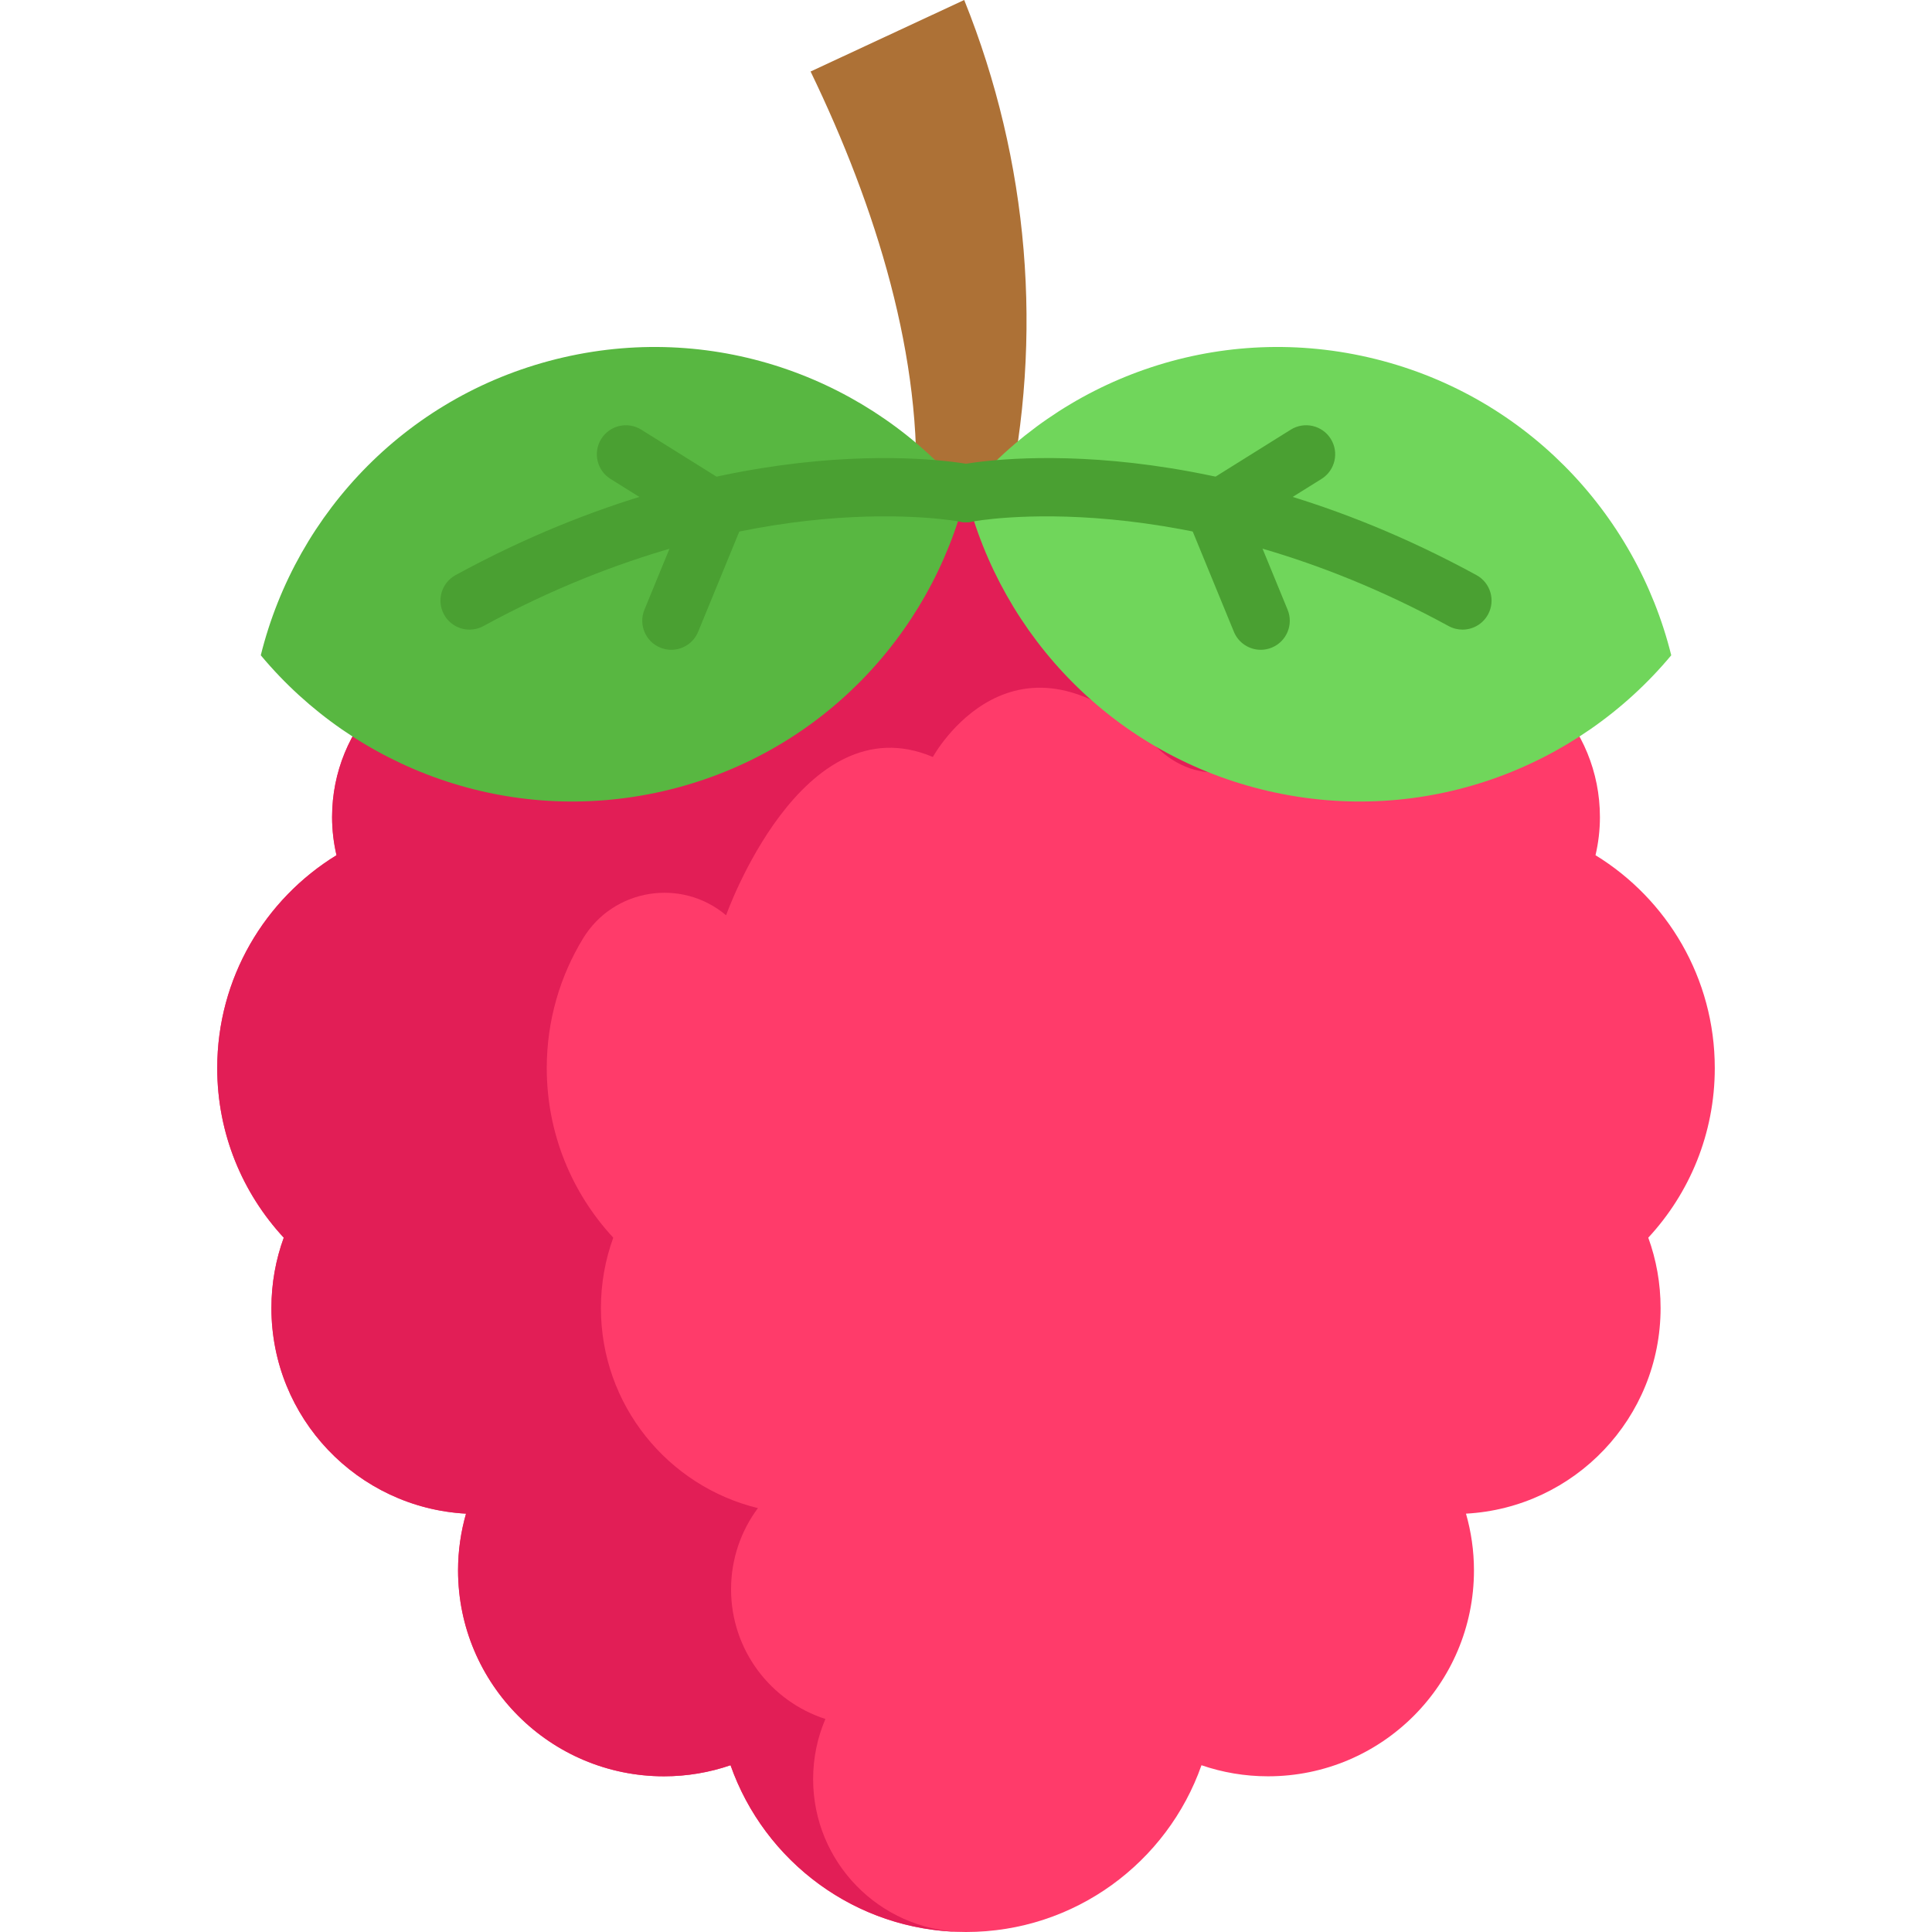
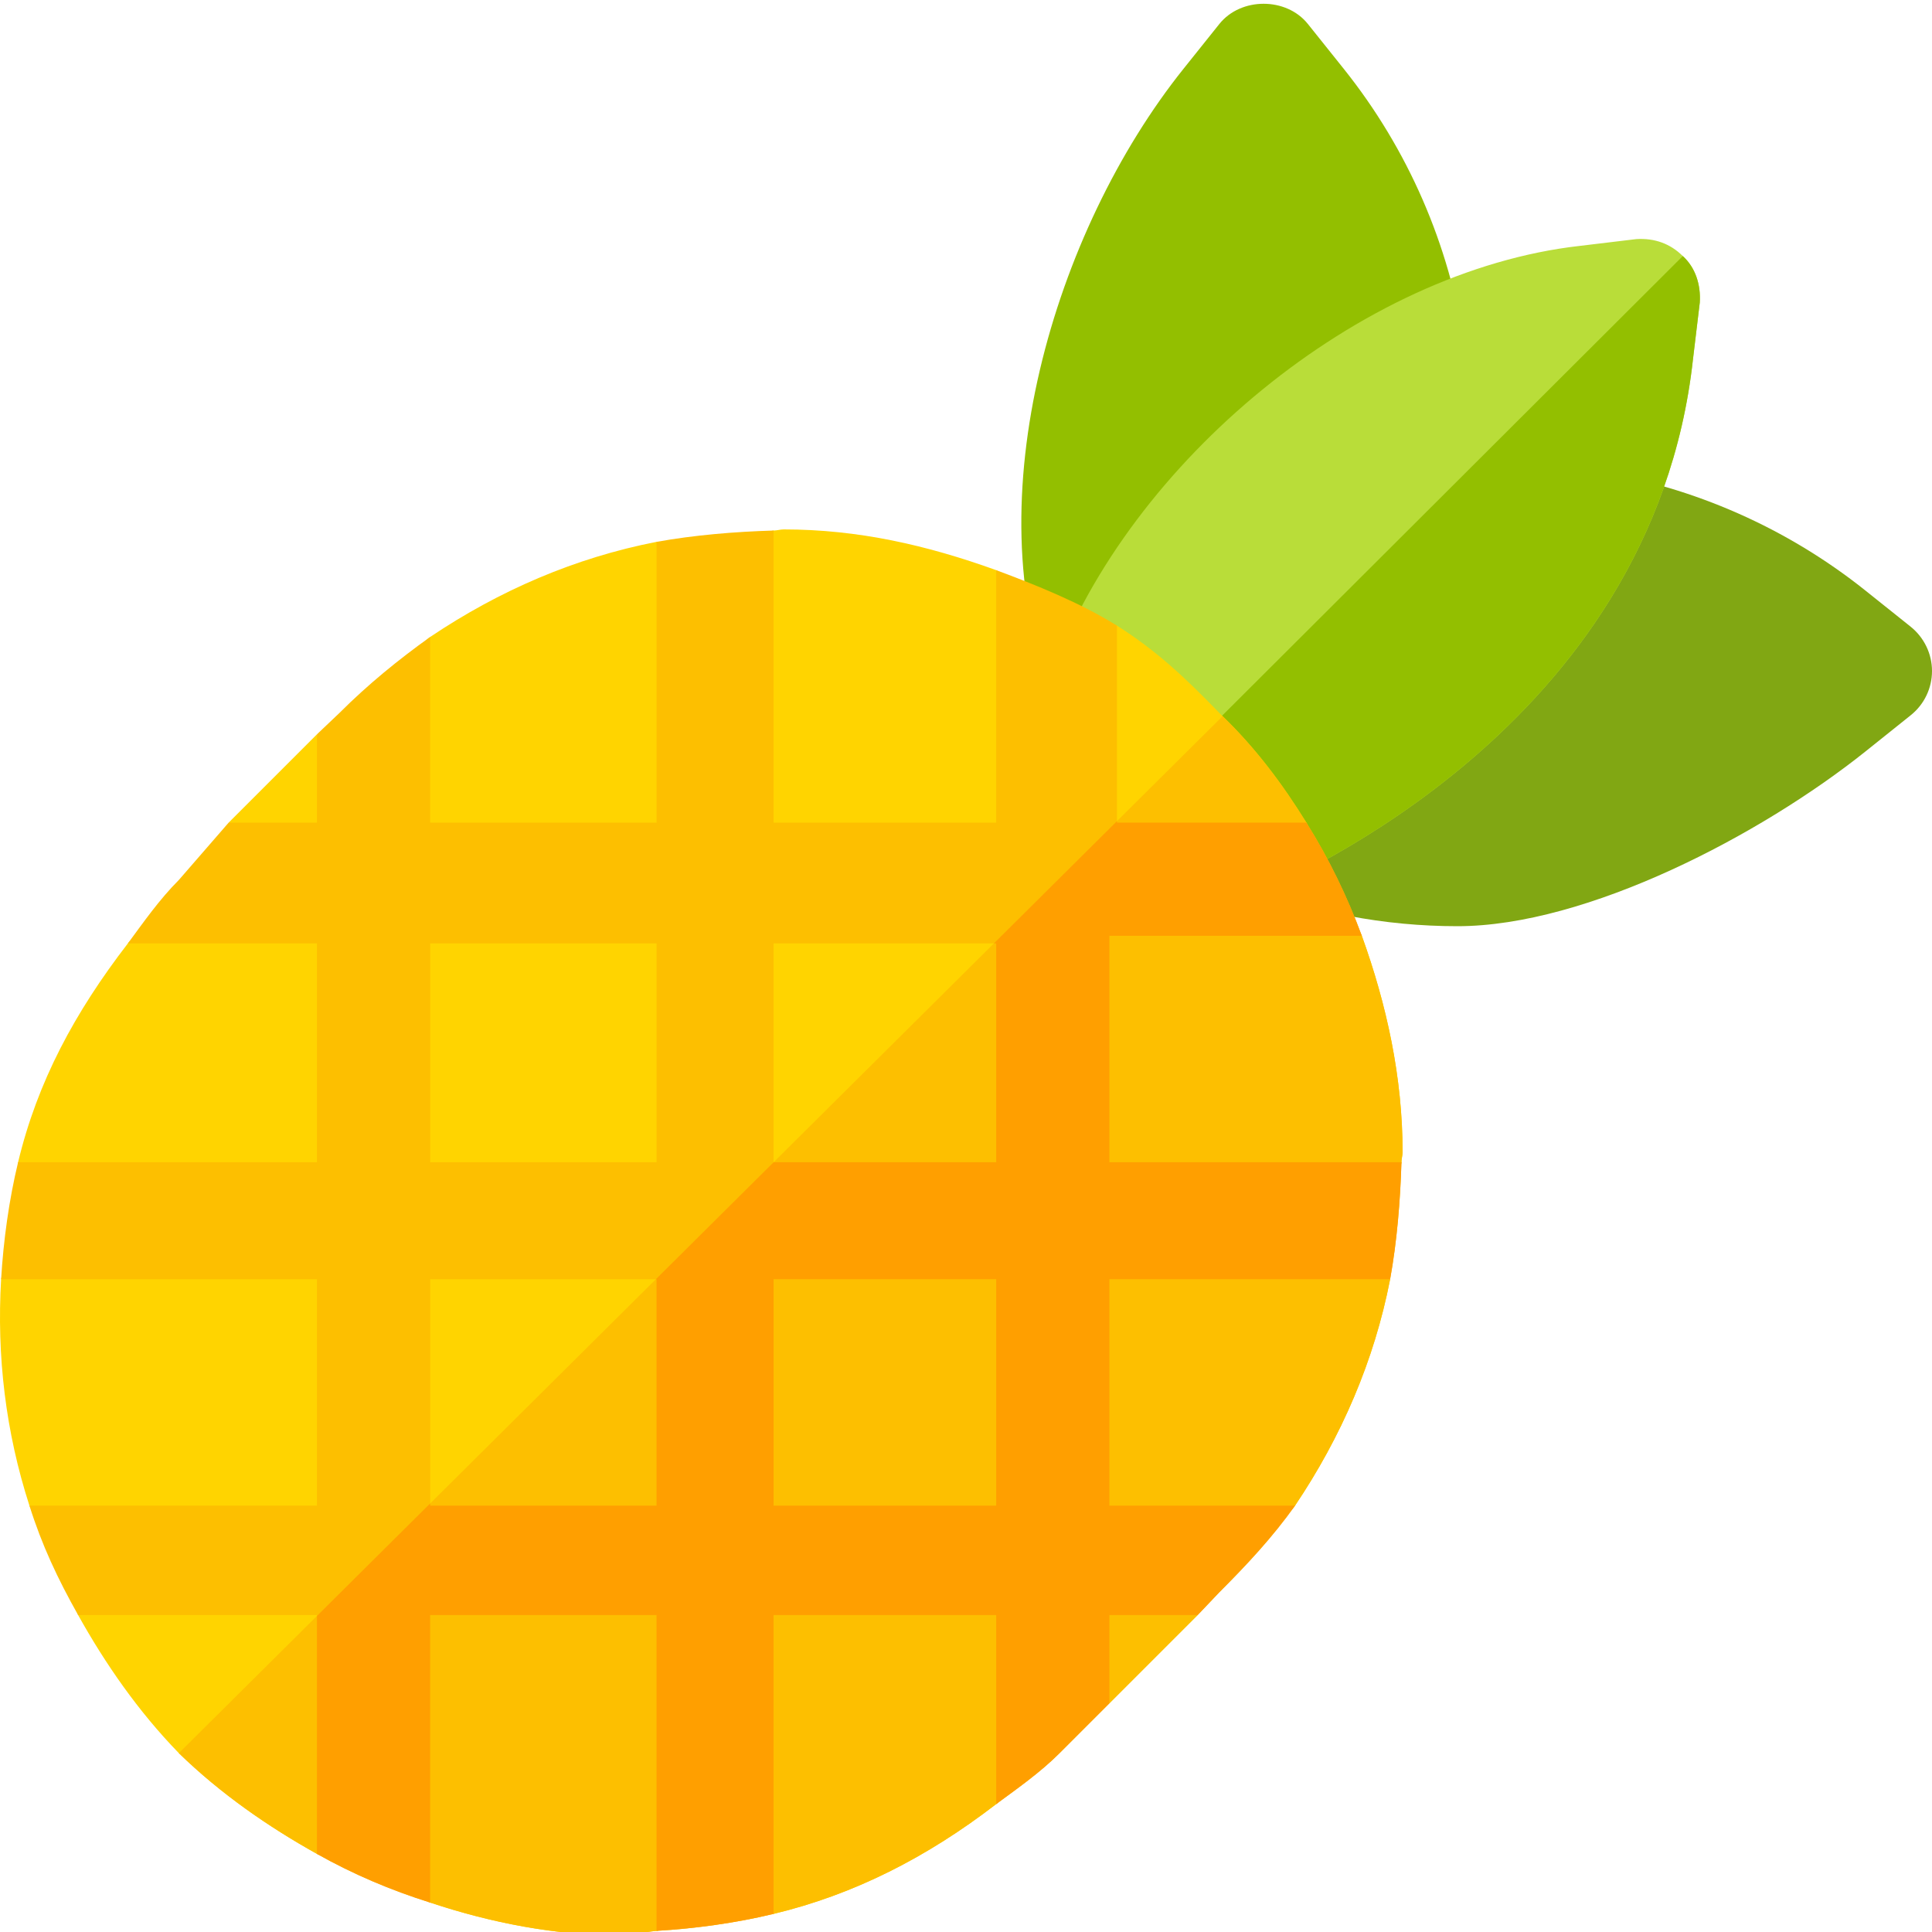
- <svg xmlns="http://www.w3.org/2000/svg" version="1.1" id="Layer_1" x="0px" y="0px" viewBox="0 0 499.085 499.085" style="enable-background:new 0 0 499.085 499.085;" xml:space="preserve" width="512" height="512">
-   <g>
-     <path style="fill:#AD7136;" d="M260.051,130.223l-25.758,50.935l2.179-51.801c2.084-36.602-10.163-75.874-27.077-110.885L249.08,0   C265.876,41.739,269.533,86.963,260.051,130.223z" />
-     <path style="fill:#FF3B6A;" d="M425.792,319.725c2.06,5.67,3.18,11.79,3.18,18.18c0,28.4-22.25,51.59-50.27,53.11   c1.33,4.66,2.06,9.57,2.06,14.65c0,29.38-23.82,53.2-53.2,53.2c-6.02,0-11.8-1.01-17.19-2.86c-8.83,25.09-32.72,43.08-60.83,43.08   c-28.1,0-51.99-17.99-60.82-43.08c-5.39,1.85-11.17,2.86-17.19,2.86c-29.38,0-53.2-23.82-53.2-53.2c0-5.08,0.73-9.99,2.06-14.65   c-28.02-1.52-50.28-24.71-50.28-53.11c0-6.39,1.13-12.51,3.19-18.18c-10.66-11.5-17.18-26.89-17.18-43.81   c0-23.27,12.33-43.65,30.81-54.99c-0.74-3.17-1.14-6.47-1.14-9.86c0-23.43,18.48-42.53,41.65-43.54c0.98-1.95,2.06-3.84,3.22-5.67   c11.45-17.97,31.53-29.89,54.41-29.89c10.16,0,19.76,2.35,28.31,6.54c10.32-7,22.76-11.09,36.16-11.09   c13.41,0,25.85,4.09,36.17,11.09c8.54-4.19,18.15-6.54,28.31-6.54c20.42,0,38.61,9.5,50.43,24.32c2.76,3.47,5.18,7.24,7.19,11.24   c23.18,1.01,41.66,20.11,41.66,43.54c0,3.39-0.4,6.69-1.14,9.86c18.48,11.34,30.81,31.72,30.81,54.99   C442.972,292.835,436.452,308.225,425.792,319.725z" />
-     <path style="fill:#E21E56;" d="M314.022,131.965c-10.16,0-19.77,2.35-28.31,6.54c-10.32-7-22.76-11.09-36.17-11.09   c-5.709,0-11.241,0.749-16.511,2.142c0.01-0.007,0.021-0.015,0.031-0.022c-0.134,0.035-0.264,0.078-0.398,0.114   c-0.172,0.047-0.341,0.099-0.512,0.147c-1.947,0.545-3.855,1.179-5.723,1.897c-0.244,0.094-0.491,0.184-0.734,0.281   c-0.495,0.197-0.985,0.406-1.474,0.615c-0.287,0.123-0.575,0.244-0.86,0.371c-0.465,0.208-0.927,0.422-1.386,0.64   c-0.305,0.144-0.608,0.291-0.91,0.44c-0.439,0.217-0.876,0.437-1.309,0.663c-0.323,0.168-0.642,0.342-0.961,0.515   c-0.407,0.221-0.814,0.443-1.215,0.672c-0.367,0.21-0.728,0.428-1.09,0.645c-0.346,0.207-0.694,0.409-1.035,0.623   c-0.699,0.437-1.391,0.884-2.073,1.346c-8.55-4.19-18.15-6.54-28.31-6.54c-0.001,0-0.002,0-0.004,0c-0.002,0-0.004,0-0.006,0   c-25.21,0-47.02,14.47-57.62,35.56c-23.18,1.01-41.66,20.11-41.66,43.54c0,3.39,0.41,6.69,1.14,9.86   c-18.48,11.34-30.81,31.72-30.81,54.99c0,16.92,6.53,32.31,17.19,43.81c-2.07,5.67-3.19,11.79-3.19,18.18   c0,28.4,22.25,51.59,50.27,53.11c-1.33,4.66-2.06,9.57-2.06,14.65c0,29.38,23.82,53.2,53.2,53.2c6.02,0,11.8-1.01,17.19-2.86   c8.72,24.78,32.14,42.64,59.81,43.07c-21.34-0.54-38.47-18.01-38.47-39.48c0-5.52,1.13-10.77,3.17-15.54   c-14.14-4.57-24.37-17.83-24.37-33.49c0-7.87,2.58-15.12,6.94-20.98c-23.28-5.67-40.56-26.65-40.56-51.68   c0-6.39,1.13-12.51,3.19-18.18c-10.66-11.5-17.18-26.89-17.18-43.81c0-12.28,3.434-23.755,9.393-33.521   c7.862-12.884,25.394-15.679,36.934-5.952l0,0c0,0,19.523-55.238,53.413-40.897c0,0,21.011-38.447,57.71-2.61   c22.351,21.826,53.05-16.94,53.05-16.94l12.71-19.71C352.633,141.465,334.443,131.965,314.022,131.965z" />
-     <path style="fill:#58B741;" d="M249.547,127.412c-24.469-29.366-64.163-44.244-103.965-35.098   c-39.801,9.146-69.019,39.86-78.214,76.962c24.469,29.366,64.163,44.244,103.965,35.098   C211.134,195.227,240.352,164.514,249.547,127.412z" />
-     <path style="fill:#70D65B;" d="M249.547,127.412c24.469-29.366,64.163-44.244,103.965-35.098   c39.801,9.146,69.019,39.86,78.214,76.962c-24.469,29.366-64.163,44.244-103.965,35.098   C287.96,195.227,258.743,164.514,249.547,127.412z" />
-     <path style="fill:#4AA032;" d="M377.803,162.646c-1.214,0-2.444-0.295-3.585-0.917c-68.488-37.357-122.658-27.072-123.195-26.963   c-4.06,0.817-8.015-1.815-8.83-5.876s1.816-8.014,5.877-8.83c2.419-0.486,60.105-11.439,133.332,28.5   c3.636,1.984,4.976,6.54,2.992,10.176C383.033,161.231,380.46,162.645,377.803,162.646z" />
-     <path style="fill:#4AA032;" d="M325.686,167.859c-2.952,0-5.75-1.753-6.94-4.653l-11.66-28.396c-1.39-3.382-0.137-7.273,2.964-9.21   l23.389-14.609c3.515-2.193,8.14-1.125,10.335,2.388c2.194,3.513,1.125,8.14-2.388,10.334l-18.02,11.255l9.255,22.539   c1.574,3.832-0.257,8.213-4.089,9.787C327.6,167.678,326.636,167.859,325.686,167.859z" />
-     <path style="fill:#4AA032;" d="M121.291,162.646c-2.656,0-5.229-1.414-6.591-3.91c-1.983-3.636-0.644-8.192,2.992-10.175   c73.228-39.942,130.91-28.988,133.331-28.501c4.061,0.815,6.692,4.769,5.877,8.83c-0.815,4.056-4.756,6.687-8.813,5.88l0,0   c-0.136-0.026-13.845-2.64-35.8-0.62c-20.226,1.863-51.808,8.16-87.411,27.58C123.735,162.35,122.504,162.646,121.291,162.646z" />
-     <path style="fill:#4AA032;" d="M173.408,167.859c-0.949,0-1.913-0.181-2.846-0.564c-3.832-1.574-5.663-5.955-4.089-9.787   l9.255-22.539l-18.02-11.255c-3.513-2.195-4.582-6.821-2.388-10.334c2.195-3.514,6.821-4.581,10.335-2.388l23.389,14.609   c3.101,1.937,4.354,5.828,2.964,9.21l-11.66,28.396C179.158,166.105,176.359,167.859,173.408,167.859z" />
-   </g>
+ <svg xmlns="http://www.w3.org/2000/svg" height="511pt" viewBox="0 0 512 511" width="511pt">
+   <path d="m356.125 17.762-9.535-11.922c-5.715-7.121-17.727-7.121-23.438 0l-9.535 11.922c-34.5 43.125-55.348 114.484-34.84 165.754l109.355-92.246c-3.969-26.883-15.047-52.297-32.008-73.508zm0 0" fill="#93bf00" />
+   <path d="m506.375 165.609-11.926-9.535c-20.754-16.598-45.613-27.582-71.863-31.742l-93.312 109.664c18.383 7.352 37.719 10.957 56.953 10.957 34.379 0 80.566-24.25 108.223-46.371l11.926-9.551c3.559-2.84 5.625-7.148 5.625-11.703s-2.082-8.863-5.625-11.719zm0 0" fill="#81a713" />
+   <path d="m450.461 79.664-1.801 15c-10.801 98.398-108.762 137.836-111.762 140.234l-57.898-57.598c20.398-55.199 81.16-106.035 139.66-112.637l15-1.801c4.797-.297 9 1.203 12.297 4.5 3.301 3 4.801 7.5 4.504 12.301zm0 0" fill="#b9dd39" />
+   <path d="m450.461 79.664-1.801 15c-10.801 98.398-108.762 137.836-111.762 140.234l-29.398-29.398 138.457-138.137c3.301 3 4.801 7.5 4.504 12.301zm0 0" fill="#93bf00" />
+   <path d="m371.699 304.801c0 .898-.301 1.801-.301 2.699-.301 5.398-30.598 10.801-30.898 16.199-.602 4.801 28.801 10.301 27.898 14.801-4.199 21.602-12.898 41.699-25.199 60-6 8.398-42.602 15.5-50.102 23l24.301 6-23.398 23.398-13.199-16.797c-5.102 5.098-11.102 39.297-16.801 43.5-18.301 14.098-37.699 24-59 29.098-4.5 1.199-10.301-27.898-14.801-27-5.398.602-10.801 31.199-16.199 31.5-3.301.301-6.602 1.199-9.902 1.199-16.797 0-33.898-3.297-50.098-8.699-4.5-1.5-9-33-13.5-35.098-5.703-2.102-11.102 25.199-16.5 22.199-12.902-7.199-25.5-15.902-36.602-26.699-10.801-11.102-19.5-23.703-26.699-36.602-2.102-3.602 26.098-7.5 24.301-11.102-2.703-6.297-35.102-11.598-37.203-17.898-6.297-19.5-8.699-39.602-7.5-60 .301-5.102 30.602-11.199 31.5-16 .602-5.102-28.199-10.199-27-15 5.102-21.301 15-39.699 29.102-58 4.199-5.699 38.398-11.699 43.5-16.801l-16.801-15.199 23.402-23.402 6 24.301c7.5-7.5 15.598-44.098 24-50.098 18.301-12.301 38.398-21 60-25.203 4.801-.898 9.898 28.5 15 27.902 4.801-.602 10.898-30.602 16-30.902.898 0 1.801-.297 2.699-.297 19.801 0 38 4.199 56.301 10.797 3.898 1.5 7.801 33.301 11.699 34.801 6.301 3 14.301-23.699 20.301-20.098 10.5 6.598 18.398 14.098 27.098 23.098l.902.902c8.699 8.398 15.898 18 22.199 28.199 3.602 5.699-23.398 11.699-20.398 17.699 1.797 3.898 33.598 8.102 35.098 12.301 6.602 18.301 10.801 37.5 10.801 57.301zm0 0" fill="#ffd400" />
+   <path d="m371.699 304.801c0 .898-.301 1.801-.301 2.699-.301 5.398-30.598 10.801-30.898 16.199-.602 4.801 28.801 10.301 27.898 14.801-4.199 21.602-12.898 41.699-25.199 60-6 8.398-42.602 15.5-50.102 23l24.301 6-23.398 23.398-13.199-16.797c-5.102 5.098-11.102 39.297-16.801 43.5-18.301 14.098-37.699 24-59 29.098-4.5 1.199-10.301-27.898-14.801-27-5.398.602-10.801 31.199-16.199 31.5-3.301.301-6.602 1.199-9.902 1.199-16.797 0-33.898-3.297-50.098-8.699-4.5-1.5-9-33-13.5-35.098-5.703-2.102-11.102 25.199-16.5 22.199-12.902-7.199-25.5-15.902-36.602-26.699l276.602-274.801c8.699 8.398 15.898 18 22.199 28.199 3.602 5.699-23.398 11.699-20.398 17.699 1.797 3.898 33.598 8.102 35.098 12.301 6.602 18.301 10.801 37.5 10.801 57.301zm0 0" fill="#fdbf00" />
+   <path d="m368.398 338.5c1.801-9.898 2.699-20.801 3-31h-77.398v-60h66.898c-3.898-10.5-8.699-20.402-14.699-30h-50.199v-52.199c-9.602-6-21.5-10.801-32-14.703v66.902h-59.004v-77.402c-10.199.301-21.098 1.203-31 3v74.402h-60v-49.199c-8.398 6-16.5 12.598-24 20.098l-6 5.699v23.402h-23.398l-13.199 15.199c-5.102 5.102-9.301 11.102-13.5 16.801h50.098v58h-79.199c-2.398 9.898-3.898 20.801-4.5 31h83.699v60h-76.199c3.301 10.5 7.5 19.398 12.902 29h63.297v63.301c9.602 5.398 19.5 9.598 30 12.898v-76.199h60v83.699c10.203-.598 21.102-2.098 31-4.5v-79.199h59.004v50.102c5.699-4.203 11.699-8.402 16.797-13.5l13.203-13.203v-23.398h23.398l5.699-6c7.5-7.5 14.102-14.602 20.102-23h-49.199v-60zm-254.398-89h60v58h-60zm60 149h-60v-60h60zm90 0h-59v-60h59zm0-91h-59v-58h59zm0 0" fill="#fdbf00" />
+   <path d="m368.398 338.5c1.801-9.898 2.699-20.801 3-31h-77.398v-60h66.898c-3.898-10.5-8.699-20.402-14.699-30h-50.199v-.379l-32.594 32.379h.594v58h-58.973l-31.211 31h.18v60h-60v-.57l-30 29.809v63.062c9.602 5.398 19.5 9.598 30 12.898v-76.199h60v83.699c10.203-.598 21.102-2.098 31-4.5v-79.199h59.004v50.102c5.699-4.203 11.699-8.402 16.797-13.5l13.203-13.203v-23.398h23.398l5.699-6c7.5-7.5 14.102-14.602 20.102-23h-49.199v-60zm-104.398 60h-59v-60h59zm0 0" fill="#ff9f00" />
</svg>
